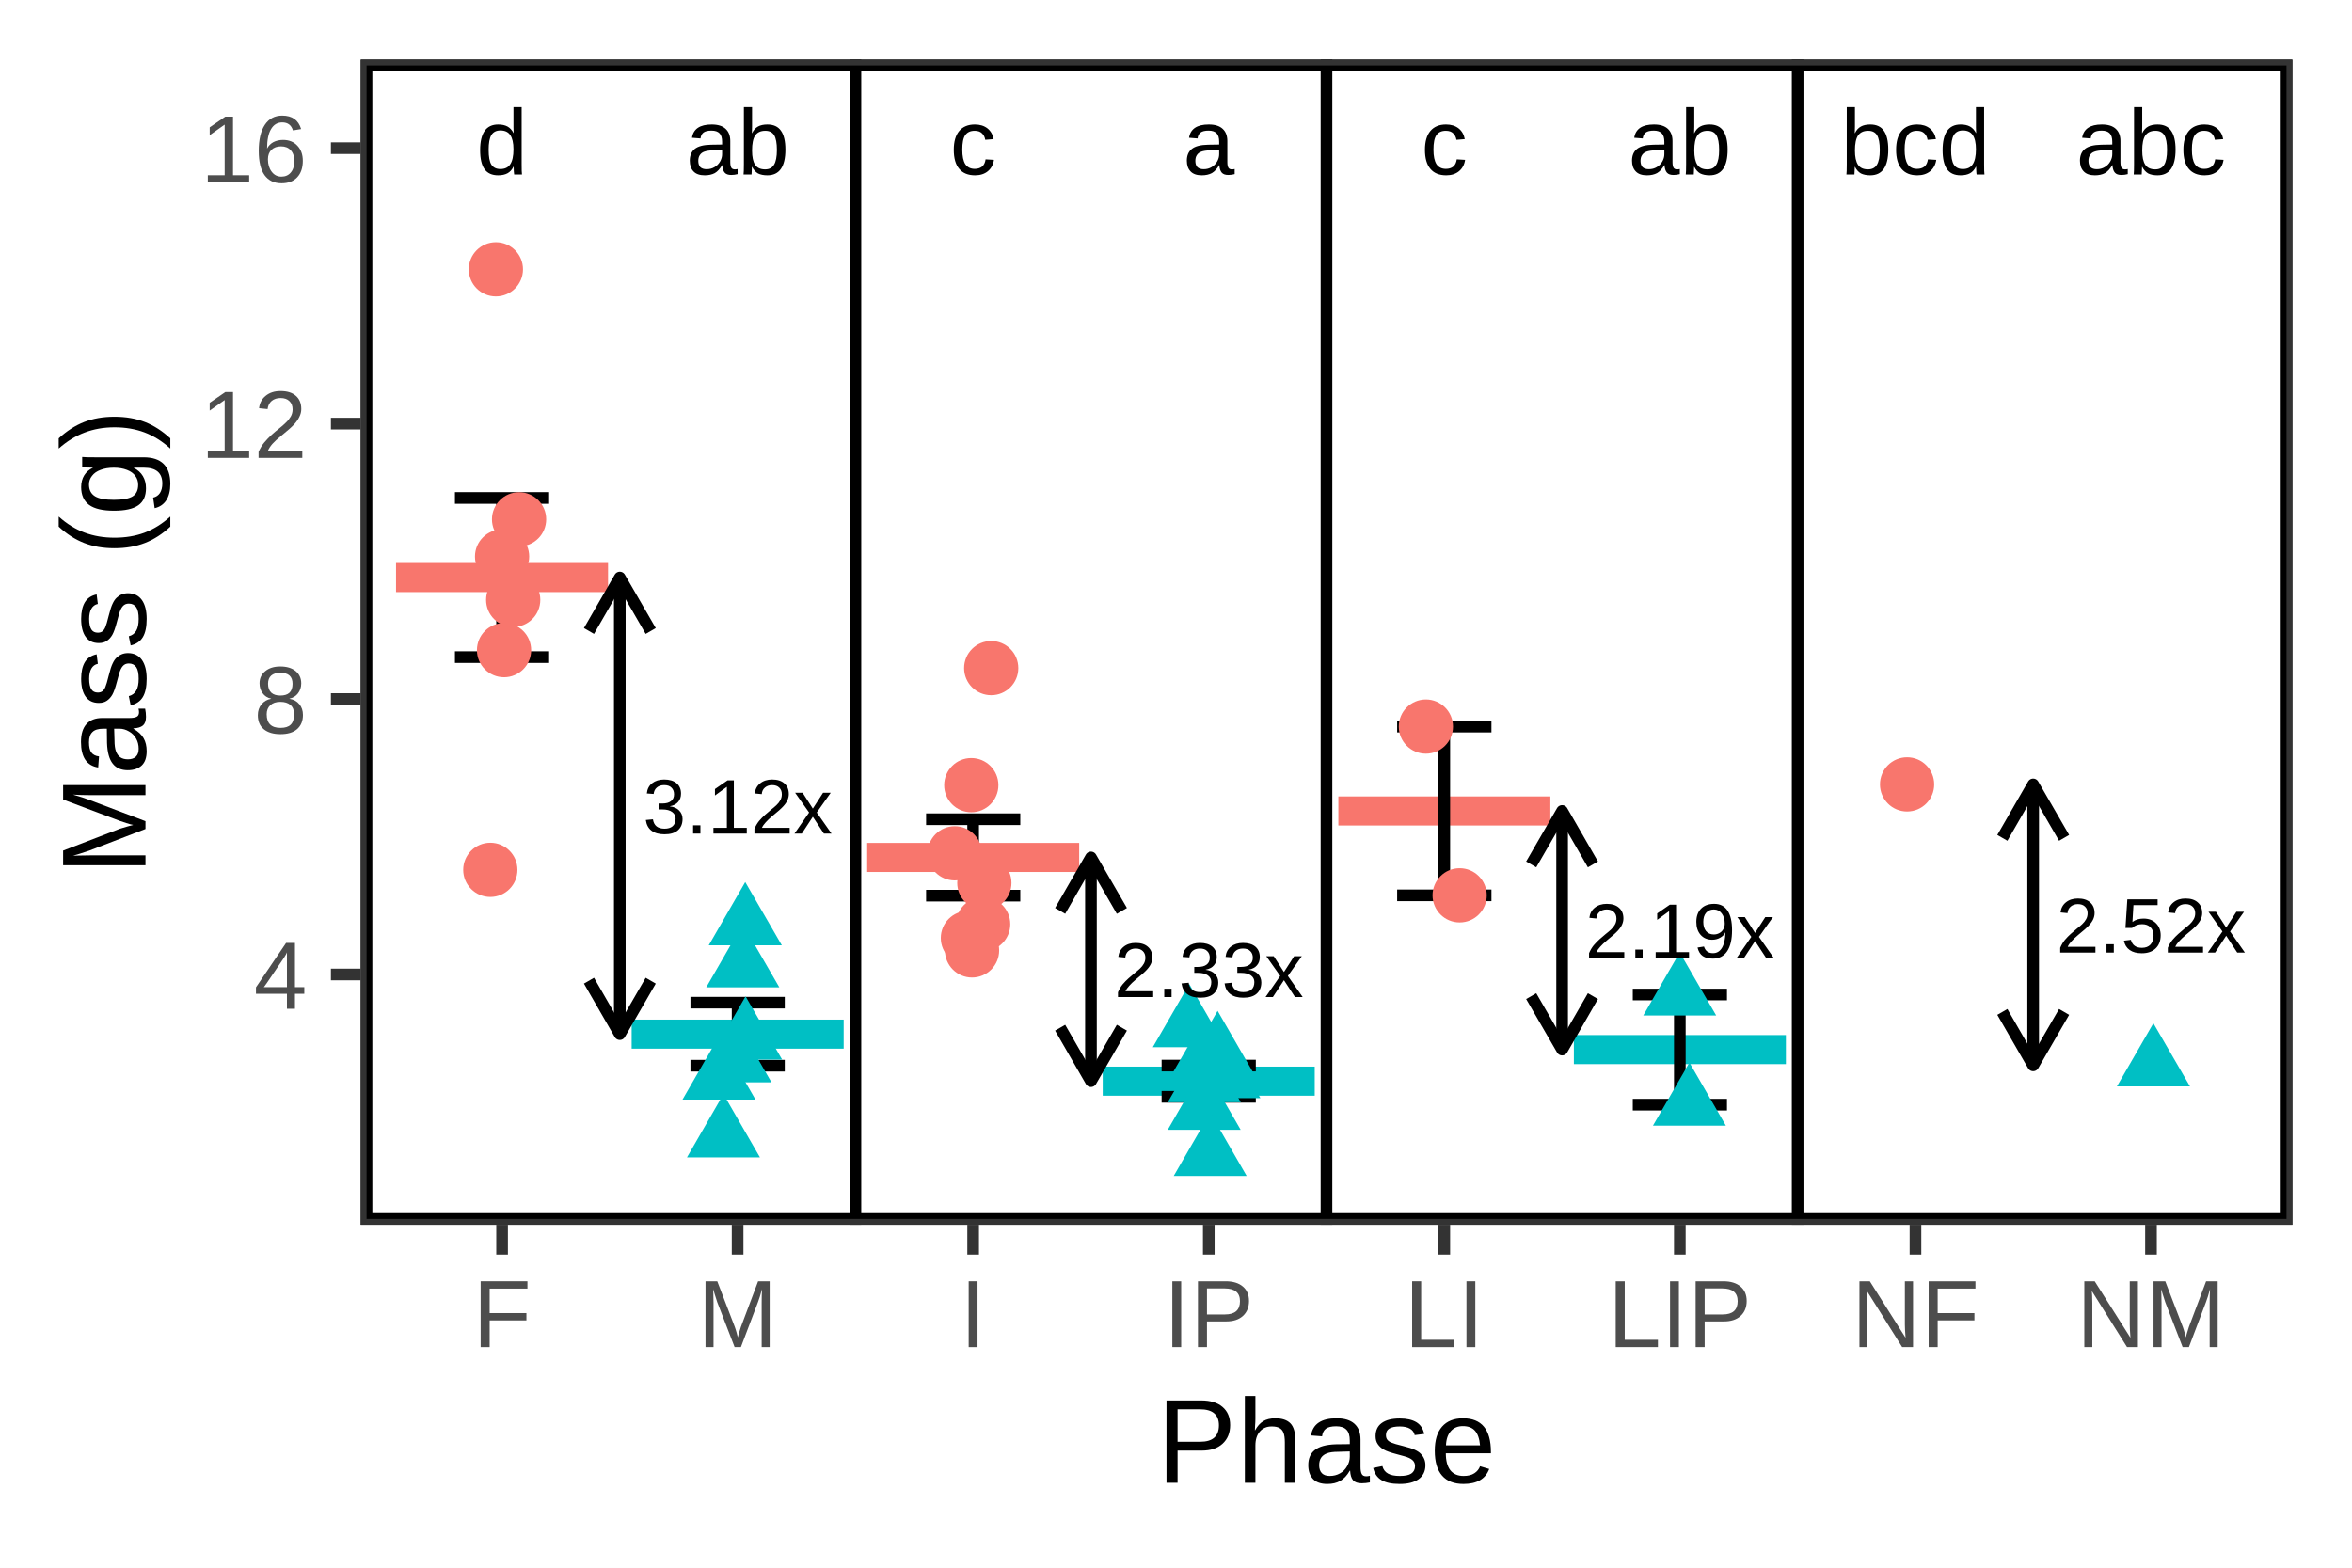
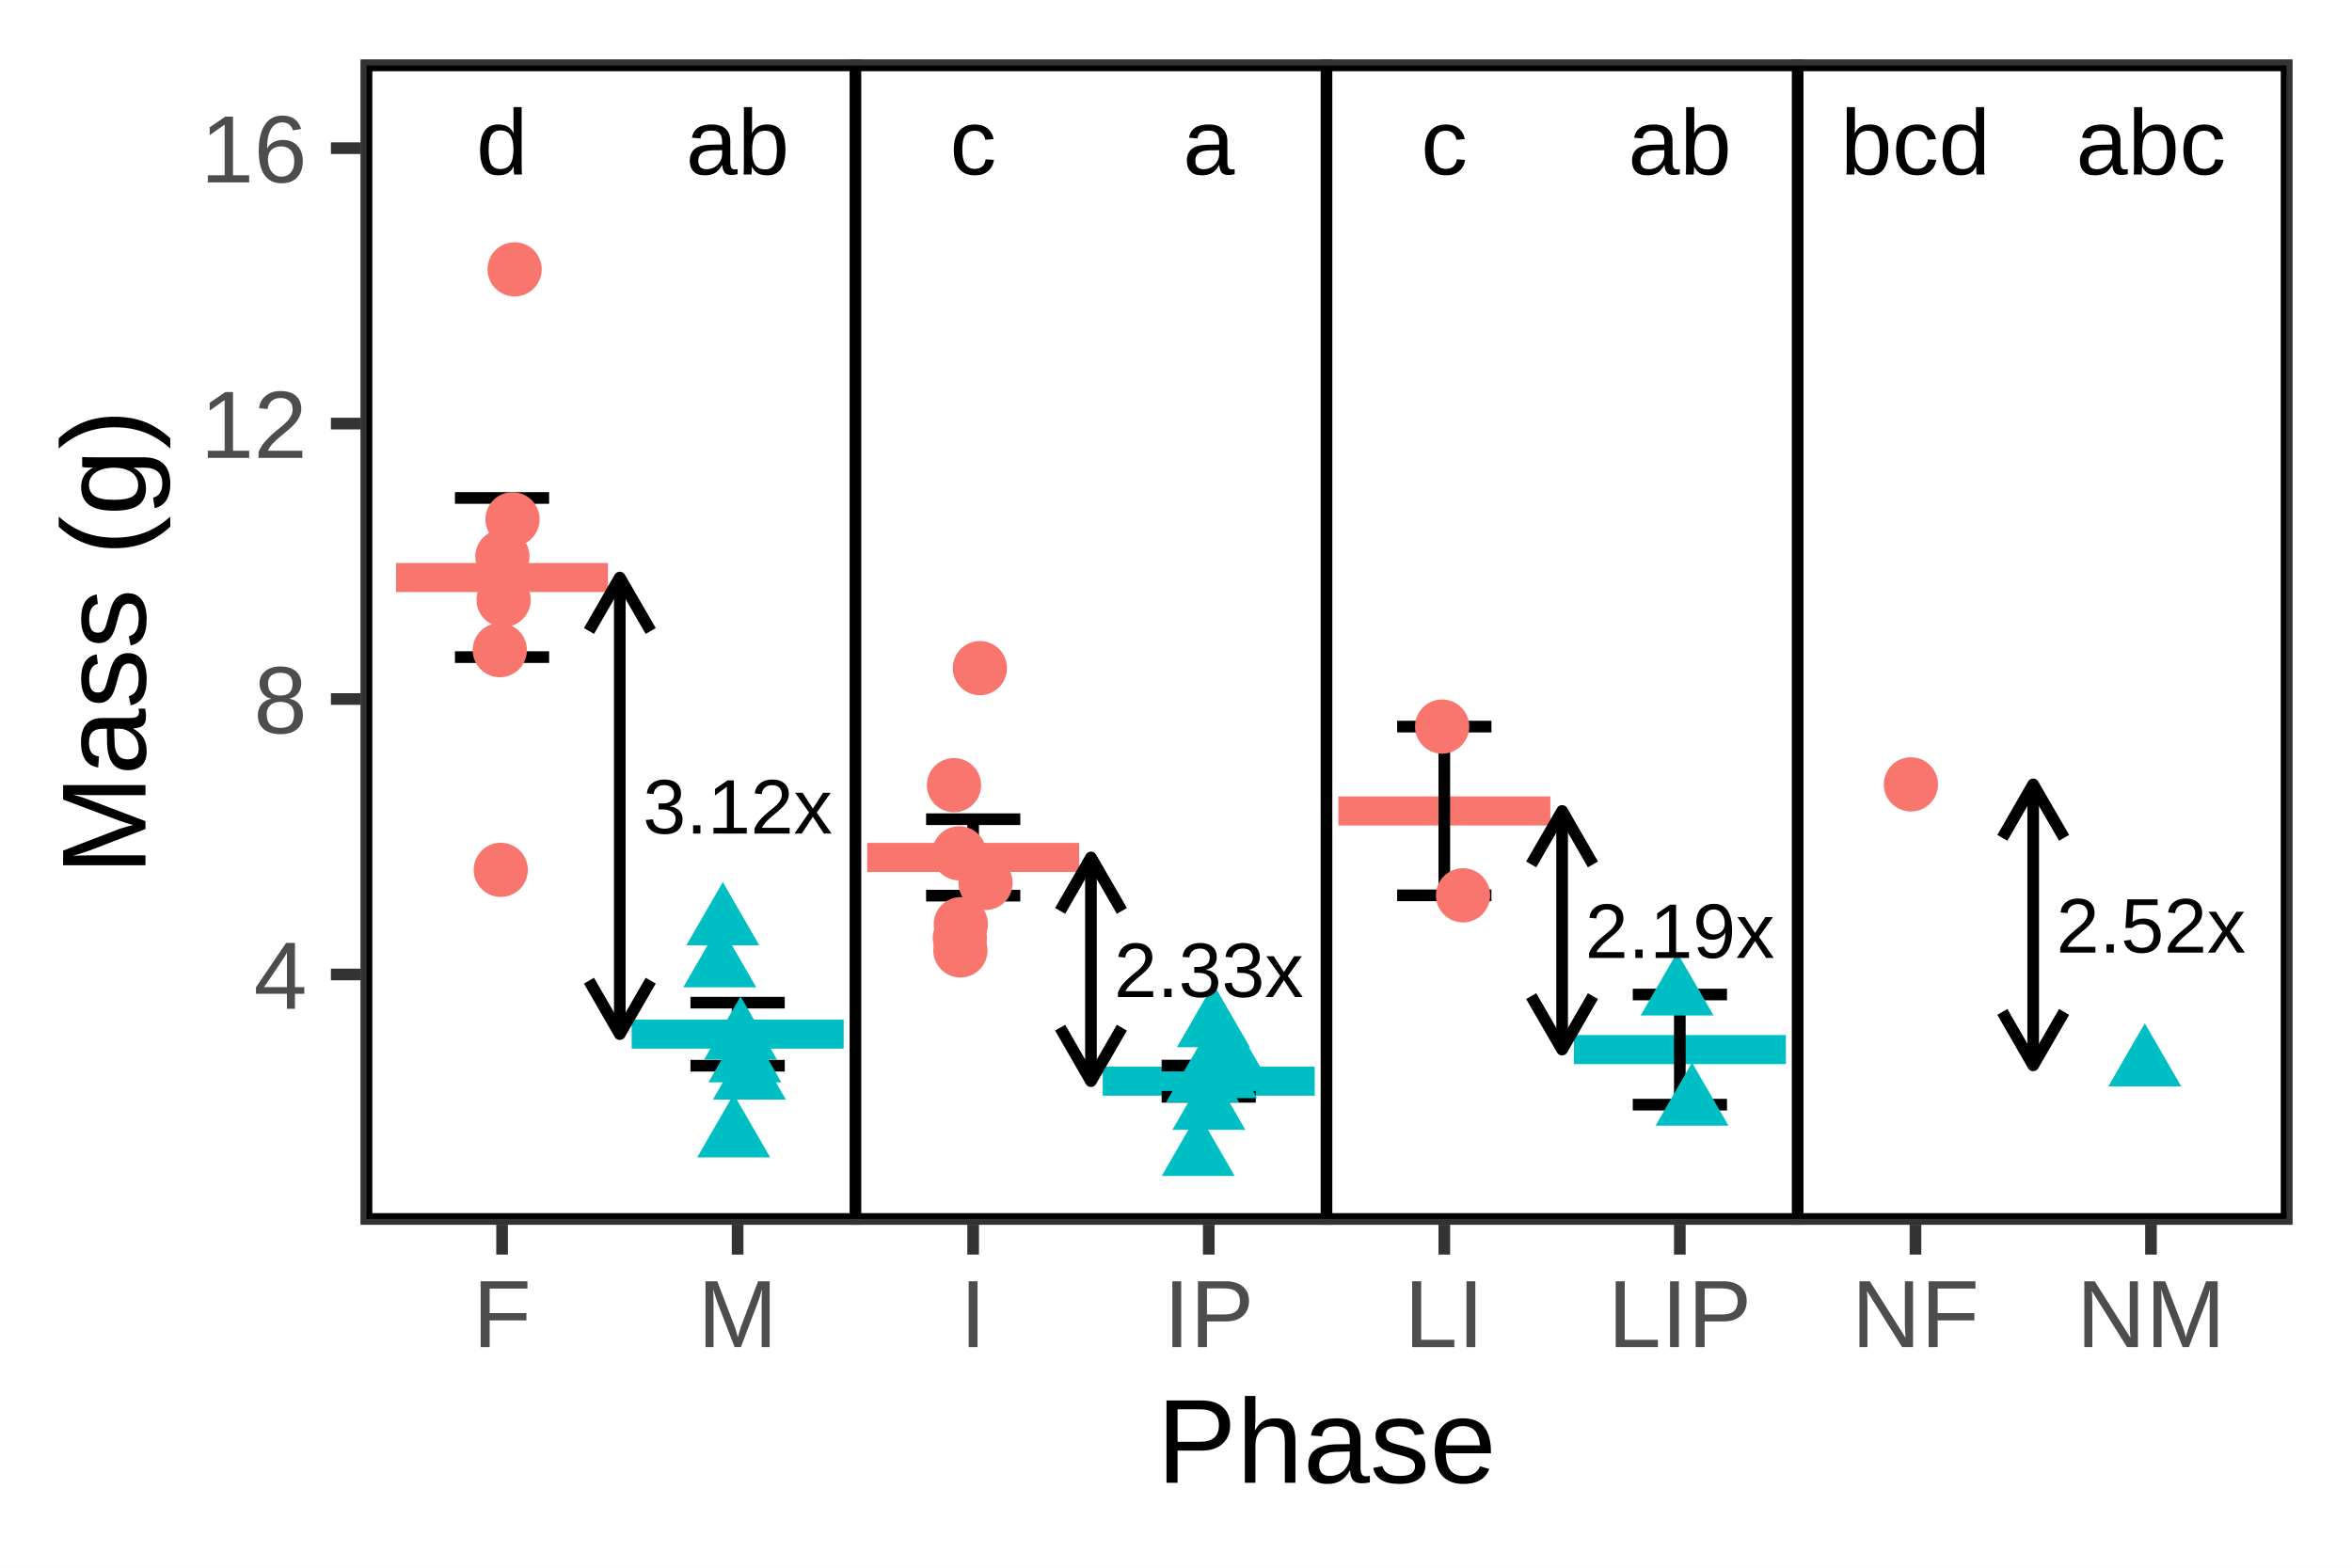
<svg xmlns="http://www.w3.org/2000/svg" width="216.00pt" height="144.00pt" viewBox="0 0 216.00 144.00">
  <g class="svglite">
    <defs>
      <style type="text/css">
    .svglite line, .svglite polyline, .svglite polygon, .svglite path, .svglite rect, .svglite circle {
      fill: none;
      stroke: #000000;
      stroke-linecap: round;
      stroke-linejoin: round;
      stroke-miterlimit: 10.00;
    }
    .svglite text {
      white-space: pre;
    }
    .svglite g.glyphgroup path {
      fill: inherit;
      stroke: none;
    }
  </style>
    </defs>
    <rect width="100%" height="100%" style="stroke: none; fill: #FFFFFF;" />
    <defs>
      <clipPath id="cpMC4wMHwyMTYuMDB8MC4wMHwxNDQuMDA=">
        <rect x="0.00" y="0.00" width="216.00" height="144.00" />
      </clipPath>
    </defs>
    <g clip-path="url(#cpMC4wMHwyMTYuMDB8MC4wMHwxNDQuMDA=)">
      <rect x="0.00" y="0.00" width="216.00" height="144.00" style="stroke-width: 1.07; stroke: #FFFFFF; fill: #FFFFFF;" />
    </g>
    <defs>
      <clipPath id="cpMzMuMTN8MjEwLjUyfDUuNDh8MTEyLjUw">
        <rect x="33.13" y="5.48" width="177.39" height="107.02" />
      </clipPath>
    </defs>
    <g clip-path="url(#cpMzMuMTN8MjEwLjUyfDUuNDh8MTEyLjUw)">
      <rect x="33.13" y="5.48" width="177.39" height="107.02" style="stroke-width: 2.13; fill: #FFFFFF;" />
      <line x1="36.37" y1="53.05" x2="55.84" y2="53.05" style="stroke-width: 2.67; stroke: #F8766D; stroke-linecap: butt; stroke-linejoin: miter;" />
      <line x1="58.01" y1="94.99" x2="77.48" y2="94.99" style="stroke-width: 2.67; stroke: #00BFC4; stroke-linecap: butt; stroke-linejoin: miter;" />
      <line x1="79.64" y1="78.76" x2="99.11" y2="78.76" style="stroke-width: 2.67; stroke: #F8766D; stroke-linecap: butt; stroke-linejoin: miter;" />
      <line x1="101.27" y1="99.31" x2="120.74" y2="99.31" style="stroke-width: 2.67; stroke: #00BFC4; stroke-linecap: butt; stroke-linejoin: miter;" />
      <line x1="122.91" y1="74.49" x2="142.38" y2="74.49" style="stroke-width: 2.67; stroke: #F8766D; stroke-linecap: butt; stroke-linejoin: miter;" />
      <line x1="144.54" y1="96.41" x2="164.01" y2="96.41" style="stroke-width: 2.67; stroke: #00BFC4; stroke-linecap: butt; stroke-linejoin: miter;" />
      <polyline points="41.78,45.74 50.43,45.74 " style="stroke-width: 1.07; stroke-linecap: butt;" />
      <polyline points="46.11,45.74 46.11,60.36 " style="stroke-width: 1.07; stroke-linecap: butt;" />
      <polyline points="41.78,60.36 50.43,60.36 " style="stroke-width: 1.07; stroke-linecap: butt;" />
      <polyline points="63.41,92.10 72.07,92.10 " style="stroke-width: 1.07; stroke-linecap: butt;" />
      <polyline points="67.74,92.10 67.74,97.89 " style="stroke-width: 1.07; stroke-linecap: butt;" />
      <polyline points="63.41,97.89 72.07,97.89 " style="stroke-width: 1.07; stroke-linecap: butt;" />
      <polyline points="85.05,75.25 93.70,75.25 " style="stroke-width: 1.07; stroke-linecap: butt;" />
      <polyline points="89.37,75.25 89.37,82.27 " style="stroke-width: 1.07; stroke-linecap: butt;" />
      <polyline points="85.05,82.27 93.70,82.27 " style="stroke-width: 1.07; stroke-linecap: butt;" />
      <polyline points="106.68,97.88 115.33,97.88 " style="stroke-width: 1.07; stroke-linecap: butt;" />
      <polyline points="111.01,97.88 111.01,100.75 " style="stroke-width: 1.07; stroke-linecap: butt;" />
      <polyline points="106.68,100.75 115.33,100.75 " style="stroke-width: 1.07; stroke-linecap: butt;" />
      <polyline points="128.31,66.74 136.97,66.74 " style="stroke-width: 1.07; stroke-linecap: butt;" />
      <polyline points="132.64,66.74 132.64,82.24 " style="stroke-width: 1.07; stroke-linecap: butt;" />
      <polyline points="128.31,82.24 136.97,82.24 " style="stroke-width: 1.07; stroke-linecap: butt;" />
      <polyline points="149.95,91.35 158.60,91.35 " style="stroke-width: 1.07; stroke-linecap: butt;" />
      <polyline points="154.27,91.35 154.27,101.47 " style="stroke-width: 1.07; stroke-linecap: butt;" />
      <polyline points="149.95,101.47 158.60,101.47 " style="stroke-width: 1.07; stroke-linecap: butt;" />
      <line x1="78.56" y1="112.50" x2="78.56" y2="5.48" style="stroke-width: 1.07; stroke-linecap: butt;" />
      <line x1="121.82" y1="112.50" x2="121.82" y2="5.48" style="stroke-width: 1.07; stroke-linecap: butt;" />
      <line x1="165.09" y1="112.50" x2="165.09" y2="5.48" style="stroke-width: 1.07; stroke-linecap: butt;" />
-       <circle cx="134.05" cy="82.24" r="2.49" style="stroke-width: 0.71; stroke: none; fill: #F8766D;" />
-       <polygon points="155.15,97.60 158.50,103.40 151.80,103.40 " style="stroke-width: 0.71; stroke: none; fill: #00BFC4;" />
-       <circle cx="90.29" cy="84.89" r="2.49" style="stroke-width: 0.71; stroke: none; fill: #F8766D;" />
-       <polygon points="110.60,95.45 113.95,101.25 107.24,101.25 " style="stroke-width: 0.71; stroke: none; fill: #00BFC4;" />
-       <circle cx="90.40" cy="81.10" r="2.49" style="stroke-width: 0.71; stroke: none; fill: #F8766D;" />
-       <polygon points="110.59,97.97 113.94,103.78 107.24,103.78 " style="stroke-width: 0.71; stroke: none; fill: #00BFC4;" />
-       <circle cx="47.67" cy="47.70" r="2.49" style="stroke-width: 0.71; stroke: none; fill: #F8766D;" />
-       <polygon points="66.03,95.19 69.38,101.00 62.68,101.00 " style="stroke-width: 0.71; stroke: none; fill: #00BFC4;" />
-       <circle cx="46.11" cy="51.12" r="2.49" style="stroke-width: 0.71; stroke: none; fill: #F8766D;" />
-       <polygon points="68.44,81.02 71.80,86.83 65.09,86.83 " style="stroke-width: 0.71; stroke: none; fill: #00BFC4;" />
-       <circle cx="46.29" cy="59.72" r="2.49" style="stroke-width: 0.71; stroke: none; fill: #F8766D;" />
-       <polygon points="67.50,93.61 70.85,99.42 64.15,99.42 " style="stroke-width: 0.71; stroke: none; fill: #00BFC4;" />
-       <circle cx="45.54" cy="24.74" r="2.49" style="stroke-width: 0.71; stroke: none; fill: #F8766D;" />
-       <polygon points="68.21,84.88 71.57,90.69 64.86,90.69 " style="stroke-width: 0.71; stroke: none; fill: #00BFC4;" />
-       <circle cx="47.13" cy="55.10" r="2.49" style="stroke-width: 0.71; stroke: none; fill: #F8766D;" />
-       <polygon points="68.47,91.52 71.83,97.33 65.12,97.33 " style="stroke-width: 0.71; stroke: none; fill: #00BFC4;" />
-       <circle cx="89.20" cy="72.12" r="2.49" style="stroke-width: 0.71; stroke: none; fill: #F8766D;" />
-       <polygon points="109.22,90.39 112.57,96.19 105.87,96.19 " style="stroke-width: 0.71; stroke: none; fill: #00BFC4;" />
-       <circle cx="45.03" cy="79.90" r="2.49" style="stroke-width: 0.71; stroke: none; fill: #F8766D;" />
-       <polygon points="66.44,100.50 69.79,106.31 63.09,106.31 " style="stroke-width: 0.71; stroke: none; fill: #00BFC4;" />
-       <circle cx="130.95" cy="66.74" r="2.49" style="stroke-width: 0.71; stroke: none; fill: #F8766D;" />
-       <polygon points="154.26,87.48 157.61,93.28 150.91,93.28 " style="stroke-width: 0.71; stroke: none; fill: #00BFC4;" />
-       <circle cx="87.68" cy="78.38" r="2.49" style="stroke-width: 0.71; stroke: none; fill: #F8766D;" />
-       <polygon points="110.22,94.18 113.57,99.98 106.87,99.98 " style="stroke-width: 0.71; stroke: none; fill: #00BFC4;" />
-       <circle cx="89.27" cy="87.30" r="2.49" style="stroke-width: 0.71; stroke: none; fill: #F8766D;" />
-       <polygon points="111.14,102.21 114.49,108.02 107.79,108.02 " style="stroke-width: 0.71; stroke: none; fill: #00BFC4;" />
-       <circle cx="175.14" cy="72.05" r="2.49" style="stroke-width: 0.71; stroke: none; fill: #F8766D;" />
-       <polygon points="197.76,93.99 201.12,99.79 194.41,99.79 " style="stroke-width: 0.71; stroke: none; fill: #00BFC4;" />
-       <circle cx="88.89" cy="86.16" r="2.49" style="stroke-width: 0.71; stroke: none; fill: #F8766D;" />
-       <polygon points="112.40,95.07 115.75,100.87 109.05,100.87 " style="stroke-width: 0.71; stroke: none; fill: #00BFC4;" />
-       <circle cx="91.03" cy="61.37" r="2.49" style="stroke-width: 0.71; stroke: none; fill: #F8766D;" />
-       <polygon points="111.82,92.85 115.17,98.66 108.47,98.66 " style="stroke-width: 0.71; stroke: none; fill: #00BFC4;" />
+       <circle cx="134.36" cy="82.24" r="2.49" style="stroke-width: 0.71; stroke: none; fill: #F8766D;" />
+       <polygon points="155.39,97.60 158.74,103.40 152.04,103.40 " style="stroke-width: 0.71; stroke: none; fill: #00BFC4;" />
+       <circle cx="88.24" cy="84.89" r="2.49" style="stroke-width: 0.71; stroke: none; fill: #F8766D;" />
+       <polygon points="110.44,95.45 113.79,101.25 107.09,101.25 " style="stroke-width: 0.71; stroke: none; fill: #00BFC4;" />
+       <circle cx="90.51" cy="81.10" r="2.49" style="stroke-width: 0.71; stroke: none; fill: #F8766D;" />
+       <polygon points="111.02,97.97 114.37,103.78 107.67,103.78 " style="stroke-width: 0.71; stroke: none; fill: #00BFC4;" />
+       <circle cx="47.07" cy="47.70" r="2.49" style="stroke-width: 0.71; stroke: none; fill: #F8766D;" />
+       <polygon points="68.82,95.19 72.17,101.00 65.47,101.00 " style="stroke-width: 0.71; stroke: none; fill: #00BFC4;" />
+       <circle cx="46.14" cy="51.12" r="2.49" style="stroke-width: 0.71; stroke: none; fill: #F8766D;" />
+       <polygon points="66.38,81.02 69.73,86.83 63.03,86.83 " style="stroke-width: 0.71; stroke: none; fill: #00BFC4;" />
+       <circle cx="45.90" cy="59.72" r="2.49" style="stroke-width: 0.71; stroke: none; fill: #F8766D;" />
+       <polygon points="68.41,93.61 71.76,99.42 65.06,99.42 " style="stroke-width: 0.71; stroke: none; fill: #00BFC4;" />
+       <circle cx="47.26" cy="24.74" r="2.49" style="stroke-width: 0.71; stroke: none; fill: #F8766D;" />
+       <polygon points="66.10,84.88 69.45,90.69 62.75,90.69 " style="stroke-width: 0.71; stroke: none; fill: #00BFC4;" />
+       <circle cx="46.25" cy="55.10" r="2.49" style="stroke-width: 0.71; stroke: none; fill: #F8766D;" />
+       <polygon points="68.01,91.52 71.36,97.33 64.66,97.33 " style="stroke-width: 0.71; stroke: none; fill: #00BFC4;" />
+       <circle cx="87.61" cy="72.12" r="2.49" style="stroke-width: 0.71; stroke: none; fill: #F8766D;" />
+       <polygon points="111.44,90.39 114.79,96.19 108.09,96.19 " style="stroke-width: 0.71; stroke: none; fill: #00BFC4;" />
+       <circle cx="45.99" cy="79.90" r="2.49" style="stroke-width: 0.71; stroke: none; fill: #F8766D;" />
+       <polygon points="67.38,100.50 70.73,106.31 64.03,106.31 " style="stroke-width: 0.71; stroke: none; fill: #00BFC4;" />
+       <circle cx="132.44" cy="66.74" r="2.49" style="stroke-width: 0.71; stroke: none; fill: #F8766D;" />
+       <polygon points="154.02,87.48 157.37,93.28 150.67,93.28 " style="stroke-width: 0.71; stroke: none; fill: #00BFC4;" />
+       <circle cx="88.09" cy="78.38" r="2.49" style="stroke-width: 0.71; stroke: none; fill: #F8766D;" />
+       <polygon points="112.73,94.18 116.08,99.98 109.38,99.98 " style="stroke-width: 0.71; stroke: none; fill: #00BFC4;" />
+       <circle cx="88.20" cy="87.30" r="2.49" style="stroke-width: 0.71; stroke: none; fill: #F8766D;" />
+       <polygon points="110.04,102.21 113.39,108.02 106.69,108.02 " style="stroke-width: 0.71; stroke: none; fill: #00BFC4;" />
+       <circle cx="175.49" cy="72.05" r="2.49" style="stroke-width: 0.71; stroke: none; fill: #F8766D;" />
+       <polygon points="196.97,93.99 200.32,99.79 193.62,99.79 " style="stroke-width: 0.71; stroke: none; fill: #00BFC4;" />
+       <circle cx="88.15" cy="86.16" r="2.49" style="stroke-width: 0.71; stroke: none; fill: #F8766D;" />
+       <polygon points="112.11,95.07 115.46,100.87 108.75,100.87 " style="stroke-width: 0.71; stroke: none; fill: #00BFC4;" />
+       <circle cx="89.99" cy="61.37" r="2.49" style="stroke-width: 0.71; stroke: none; fill: #F8766D;" />
+       <polygon points="112.77,92.85 116.12,98.66 109.42,98.66 " style="stroke-width: 0.71; stroke: none; fill: #00BFC4;" />
      <text x="111.01" y="16.03" text-anchor="middle" style="font-size: 8.54px; font-family: &quot;Arial&quot;;" textLength="14.25px" lengthAdjust="spacingAndGlyphs"> a   </text>
      <text x="197.54" y="16.03" text-anchor="middle" style="font-size: 8.54px; font-family: &quot;Arial&quot;;" textLength="18.52px" lengthAdjust="spacingAndGlyphs"> abc </text>
      <text x="154.27" y="16.03" text-anchor="middle" style="font-size: 8.54px; font-family: &quot;Arial&quot;;" textLength="16.62px" lengthAdjust="spacingAndGlyphs"> ab  </text>
      <text x="67.74" y="16.03" text-anchor="middle" style="font-size: 8.54px; font-family: &quot;Arial&quot;;" textLength="16.62px" lengthAdjust="spacingAndGlyphs"> ab  </text>
      <text x="89.37" y="16.03" text-anchor="middle" style="font-size: 8.54px; font-family: &quot;Arial&quot;;" textLength="13.77px" lengthAdjust="spacingAndGlyphs">   c </text>
      <text x="132.64" y="16.03" text-anchor="middle" style="font-size: 8.54px; font-family: &quot;Arial&quot;;" textLength="13.77px" lengthAdjust="spacingAndGlyphs">   c </text>
      <text x="175.91" y="16.03" text-anchor="middle" style="font-size: 8.54px; font-family: &quot;Arial&quot;;" textLength="18.52px" lengthAdjust="spacingAndGlyphs">  bcd</text>
      <text x="46.11" y="16.03" text-anchor="middle" style="font-size: 8.54px; font-family: &quot;Arial&quot;;" textLength="14.25px" lengthAdjust="spacingAndGlyphs">    d</text>
      <line x1="56.92" y1="53.05" x2="56.92" y2="94.99" style="stroke-width: 1.07; stroke-linecap: butt;" />
      <polyline points="59.76,57.96 56.92,53.05 54.09,57.96 " style="stroke-width: 1.07; stroke-linecap: butt;" />
      <polyline points="54.09,90.08 56.92,94.99 59.76,90.08 " style="stroke-width: 1.07; stroke-linecap: butt;" />
      <text x="67.74" y="76.57" text-anchor="middle" style="font-size: 7.11px; font-family: &quot;Arial&quot;;" textLength="17.39px" lengthAdjust="spacingAndGlyphs">3.12x</text>
      <line x1="100.19" y1="78.76" x2="100.19" y2="99.31" style="stroke-width: 1.07; stroke-linecap: butt;" />
      <polyline points="103.03,83.67 100.19,78.76 97.36,83.67 " style="stroke-width: 1.07; stroke-linecap: butt;" />
      <polyline points="97.36,94.40 100.19,99.31 103.03,94.40 " style="stroke-width: 1.07; stroke-linecap: butt;" />
      <text x="111.01" y="91.58" text-anchor="middle" style="font-size: 7.11px; font-family: &quot;Arial&quot;;" textLength="17.39px" lengthAdjust="spacingAndGlyphs">2.33x</text>
      <line x1="143.46" y1="74.49" x2="143.46" y2="96.41" style="stroke-width: 1.07; stroke-linecap: butt;" />
      <polyline points="146.29,79.40 143.46,74.49 140.62,79.40 " style="stroke-width: 1.07; stroke-linecap: butt;" />
      <polyline points="140.62,91.50 143.46,96.41 146.29,91.50 " style="stroke-width: 1.07; stroke-linecap: butt;" />
      <text x="154.27" y="87.99" text-anchor="middle" style="font-size: 7.11px; font-family: &quot;Arial&quot;;" textLength="17.39px" lengthAdjust="spacingAndGlyphs">2.19x</text>
      <line x1="186.72" y1="72.05" x2="186.72" y2="97.86" style="stroke-width: 1.07; stroke-linecap: butt;" />
      <polyline points="189.56,76.96 186.72,72.05 183.89,76.96 " style="stroke-width: 1.07; stroke-linecap: butt;" />
      <polyline points="183.89,92.95 186.72,97.86 189.56,92.95 " style="stroke-width: 1.07; stroke-linecap: butt;" />
      <text x="197.54" y="87.50" text-anchor="middle" style="font-size: 7.11px; font-family: &quot;Arial&quot;;" textLength="17.39px" lengthAdjust="spacingAndGlyphs">2.52x</text>
      <rect x="33.13" y="5.48" width="177.39" height="107.02" style="stroke-width: 1.07; stroke: #333333;" />
    </g>
    <g clip-path="url(#cpMC4wMHwyMTYuMDB8MC4wMHwxNDQuMDA=)">
      <text x="28.20" y="92.66" text-anchor="end" style="font-size: 8.80px;fill: #4D4D4D; font-family: &quot;Arial&quot;;" textLength="4.89px" lengthAdjust="spacingAndGlyphs">4</text>
      <text x="28.20" y="67.36" text-anchor="end" style="font-size: 8.80px;fill: #4D4D4D; font-family: &quot;Arial&quot;;" textLength="4.89px" lengthAdjust="spacingAndGlyphs">8</text>
      <text x="28.20" y="42.06" text-anchor="end" style="font-size: 8.80px;fill: #4D4D4D; font-family: &quot;Arial&quot;;" textLength="9.78px" lengthAdjust="spacingAndGlyphs">12</text>
      <text x="28.20" y="16.76" text-anchor="end" style="font-size: 8.80px;fill: #4D4D4D; font-family: &quot;Arial&quot;;" textLength="9.78px" lengthAdjust="spacingAndGlyphs">16</text>
      <polyline points="30.39,89.51 33.13,89.51 " style="stroke-width: 1.07; stroke: #333333; stroke-linecap: butt;" />
      <polyline points="30.39,64.21 33.13,64.21 " style="stroke-width: 1.07; stroke: #333333; stroke-linecap: butt;" />
      <polyline points="30.39,38.91 33.13,38.91 " style="stroke-width: 1.07; stroke: #333333; stroke-linecap: butt;" />
      <polyline points="30.39,13.61 33.13,13.61 " style="stroke-width: 1.07; stroke: #333333; stroke-linecap: butt;" />
      <polyline points="46.11,115.24 46.11,112.50 " style="stroke-width: 1.07; stroke: #333333; stroke-linecap: butt;" />
      <polyline points="67.74,115.24 67.74,112.50 " style="stroke-width: 1.07; stroke: #333333; stroke-linecap: butt;" />
      <polyline points="89.37,115.24 89.37,112.50 " style="stroke-width: 1.07; stroke: #333333; stroke-linecap: butt;" />
      <polyline points="111.01,115.24 111.01,112.50 " style="stroke-width: 1.07; stroke: #333333; stroke-linecap: butt;" />
      <polyline points="132.64,115.24 132.64,112.50 " style="stroke-width: 1.07; stroke: #333333; stroke-linecap: butt;" />
      <polyline points="154.27,115.24 154.27,112.50 " style="stroke-width: 1.07; stroke: #333333; stroke-linecap: butt;" />
      <polyline points="175.91,115.24 175.91,112.50 " style="stroke-width: 1.07; stroke: #333333; stroke-linecap: butt;" />
      <polyline points="197.54,115.24 197.54,112.50 " style="stroke-width: 1.07; stroke: #333333; stroke-linecap: butt;" />
      <text x="46.11" y="123.74" text-anchor="middle" style="font-size: 8.80px;fill: #4D4D4D; font-family: &quot;Arial&quot;;" textLength="5.38px" lengthAdjust="spacingAndGlyphs">F</text>
      <text x="67.74" y="123.74" text-anchor="middle" style="font-size: 8.80px;fill: #4D4D4D; font-family: &quot;Arial&quot;;" textLength="7.33px" lengthAdjust="spacingAndGlyphs">M</text>
      <text x="89.37" y="123.74" text-anchor="middle" style="font-size: 8.80px;fill: #4D4D4D; font-family: &quot;Arial&quot;;" textLength="2.44px" lengthAdjust="spacingAndGlyphs">I</text>
      <text x="111.01" y="123.74" text-anchor="middle" style="font-size: 8.80px;fill: #4D4D4D; font-family: &quot;Arial&quot;;" textLength="8.31px" lengthAdjust="spacingAndGlyphs">IP</text>
      <text x="132.64" y="123.74" text-anchor="middle" style="font-size: 8.80px;fill: #4D4D4D; font-family: &quot;Arial&quot;;" textLength="7.33px" lengthAdjust="spacingAndGlyphs">LI</text>
      <text x="154.27" y="123.74" text-anchor="middle" style="font-size: 8.80px;fill: #4D4D4D; font-family: &quot;Arial&quot;;" textLength="13.20px" lengthAdjust="spacingAndGlyphs">LIP</text>
      <text x="175.91" y="123.74" text-anchor="middle" style="font-size: 8.80px;fill: #4D4D4D; font-family: &quot;Arial&quot;;" textLength="11.73px" lengthAdjust="spacingAndGlyphs">NF</text>
      <text x="197.54" y="123.74" text-anchor="middle" style="font-size: 8.80px;fill: #4D4D4D; font-family: &quot;Arial&quot;;" textLength="13.69px" lengthAdjust="spacingAndGlyphs">NM</text>
      <text x="121.82" y="136.20" text-anchor="middle" style="font-size: 11.00px; font-family: &quot;Arial&quot;;" textLength="31.22px" lengthAdjust="spacingAndGlyphs">Phase</text>
      <text transform="translate(13.36,58.99) rotate(-90)" text-anchor="middle" style="font-size: 11.00px; font-family: &quot;Arial&quot;;" textLength="42.78px" lengthAdjust="spacingAndGlyphs">Mass (g)</text>
    </g>
  </g>
</svg>
